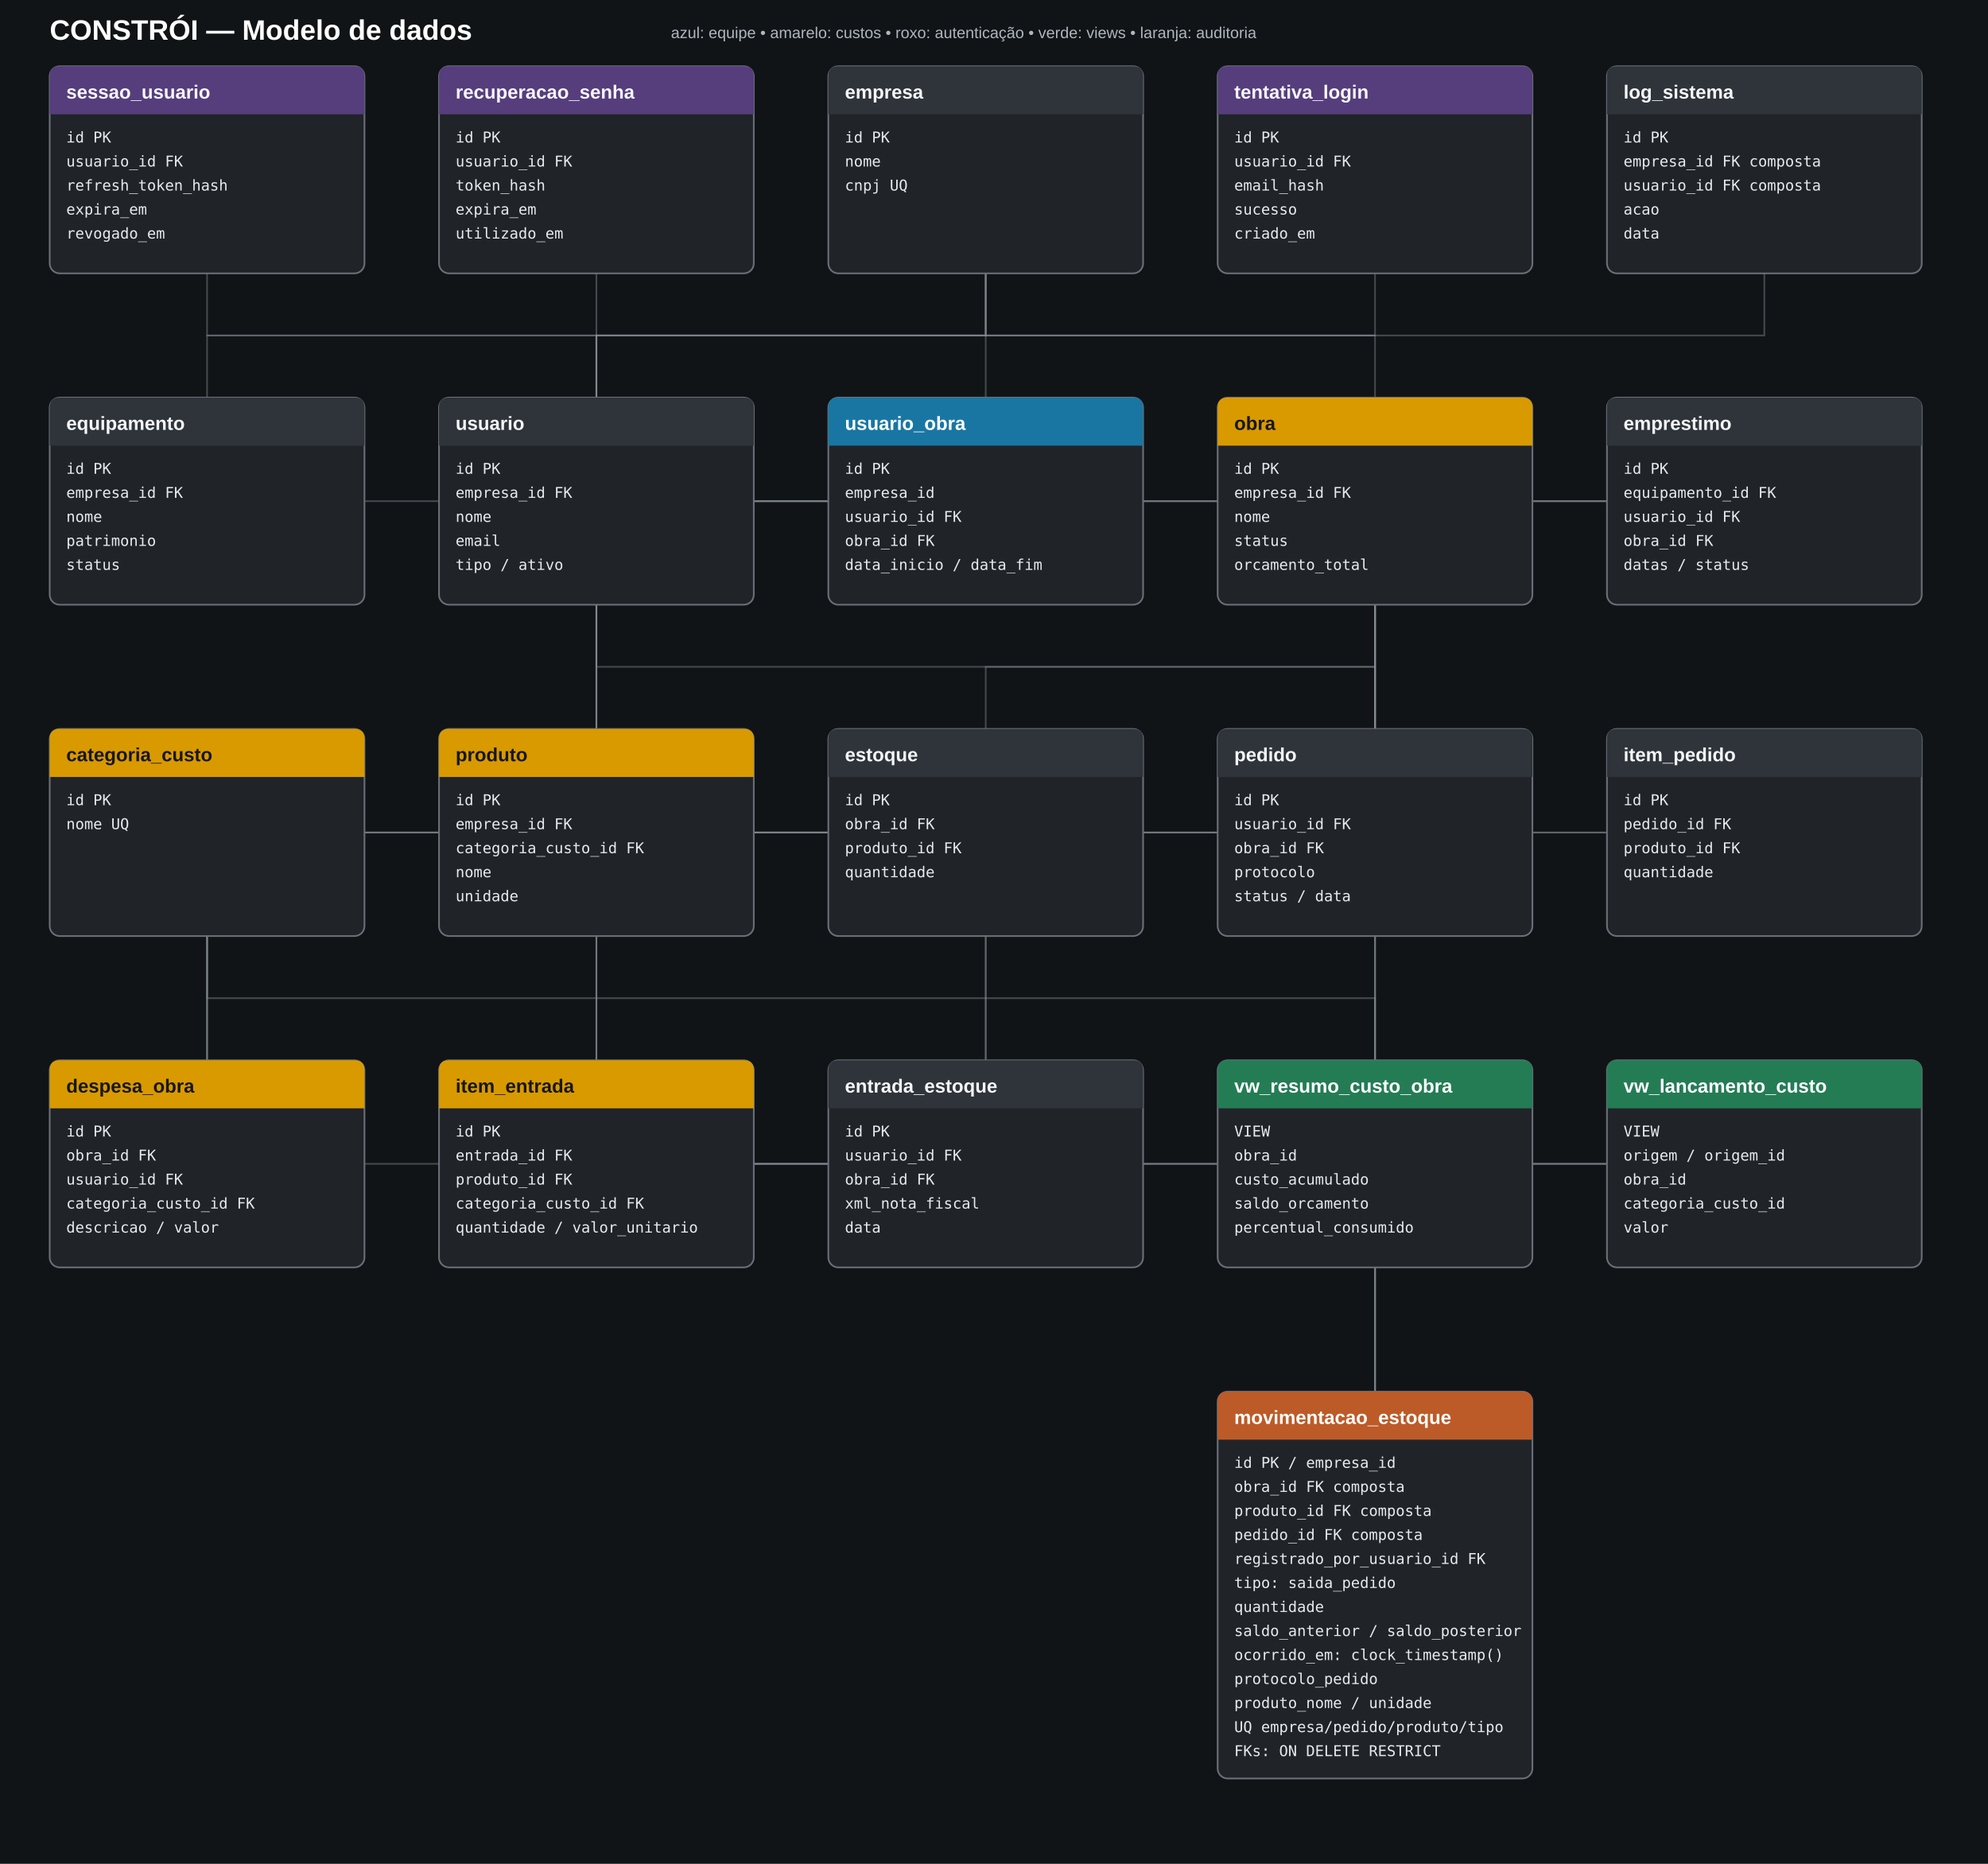
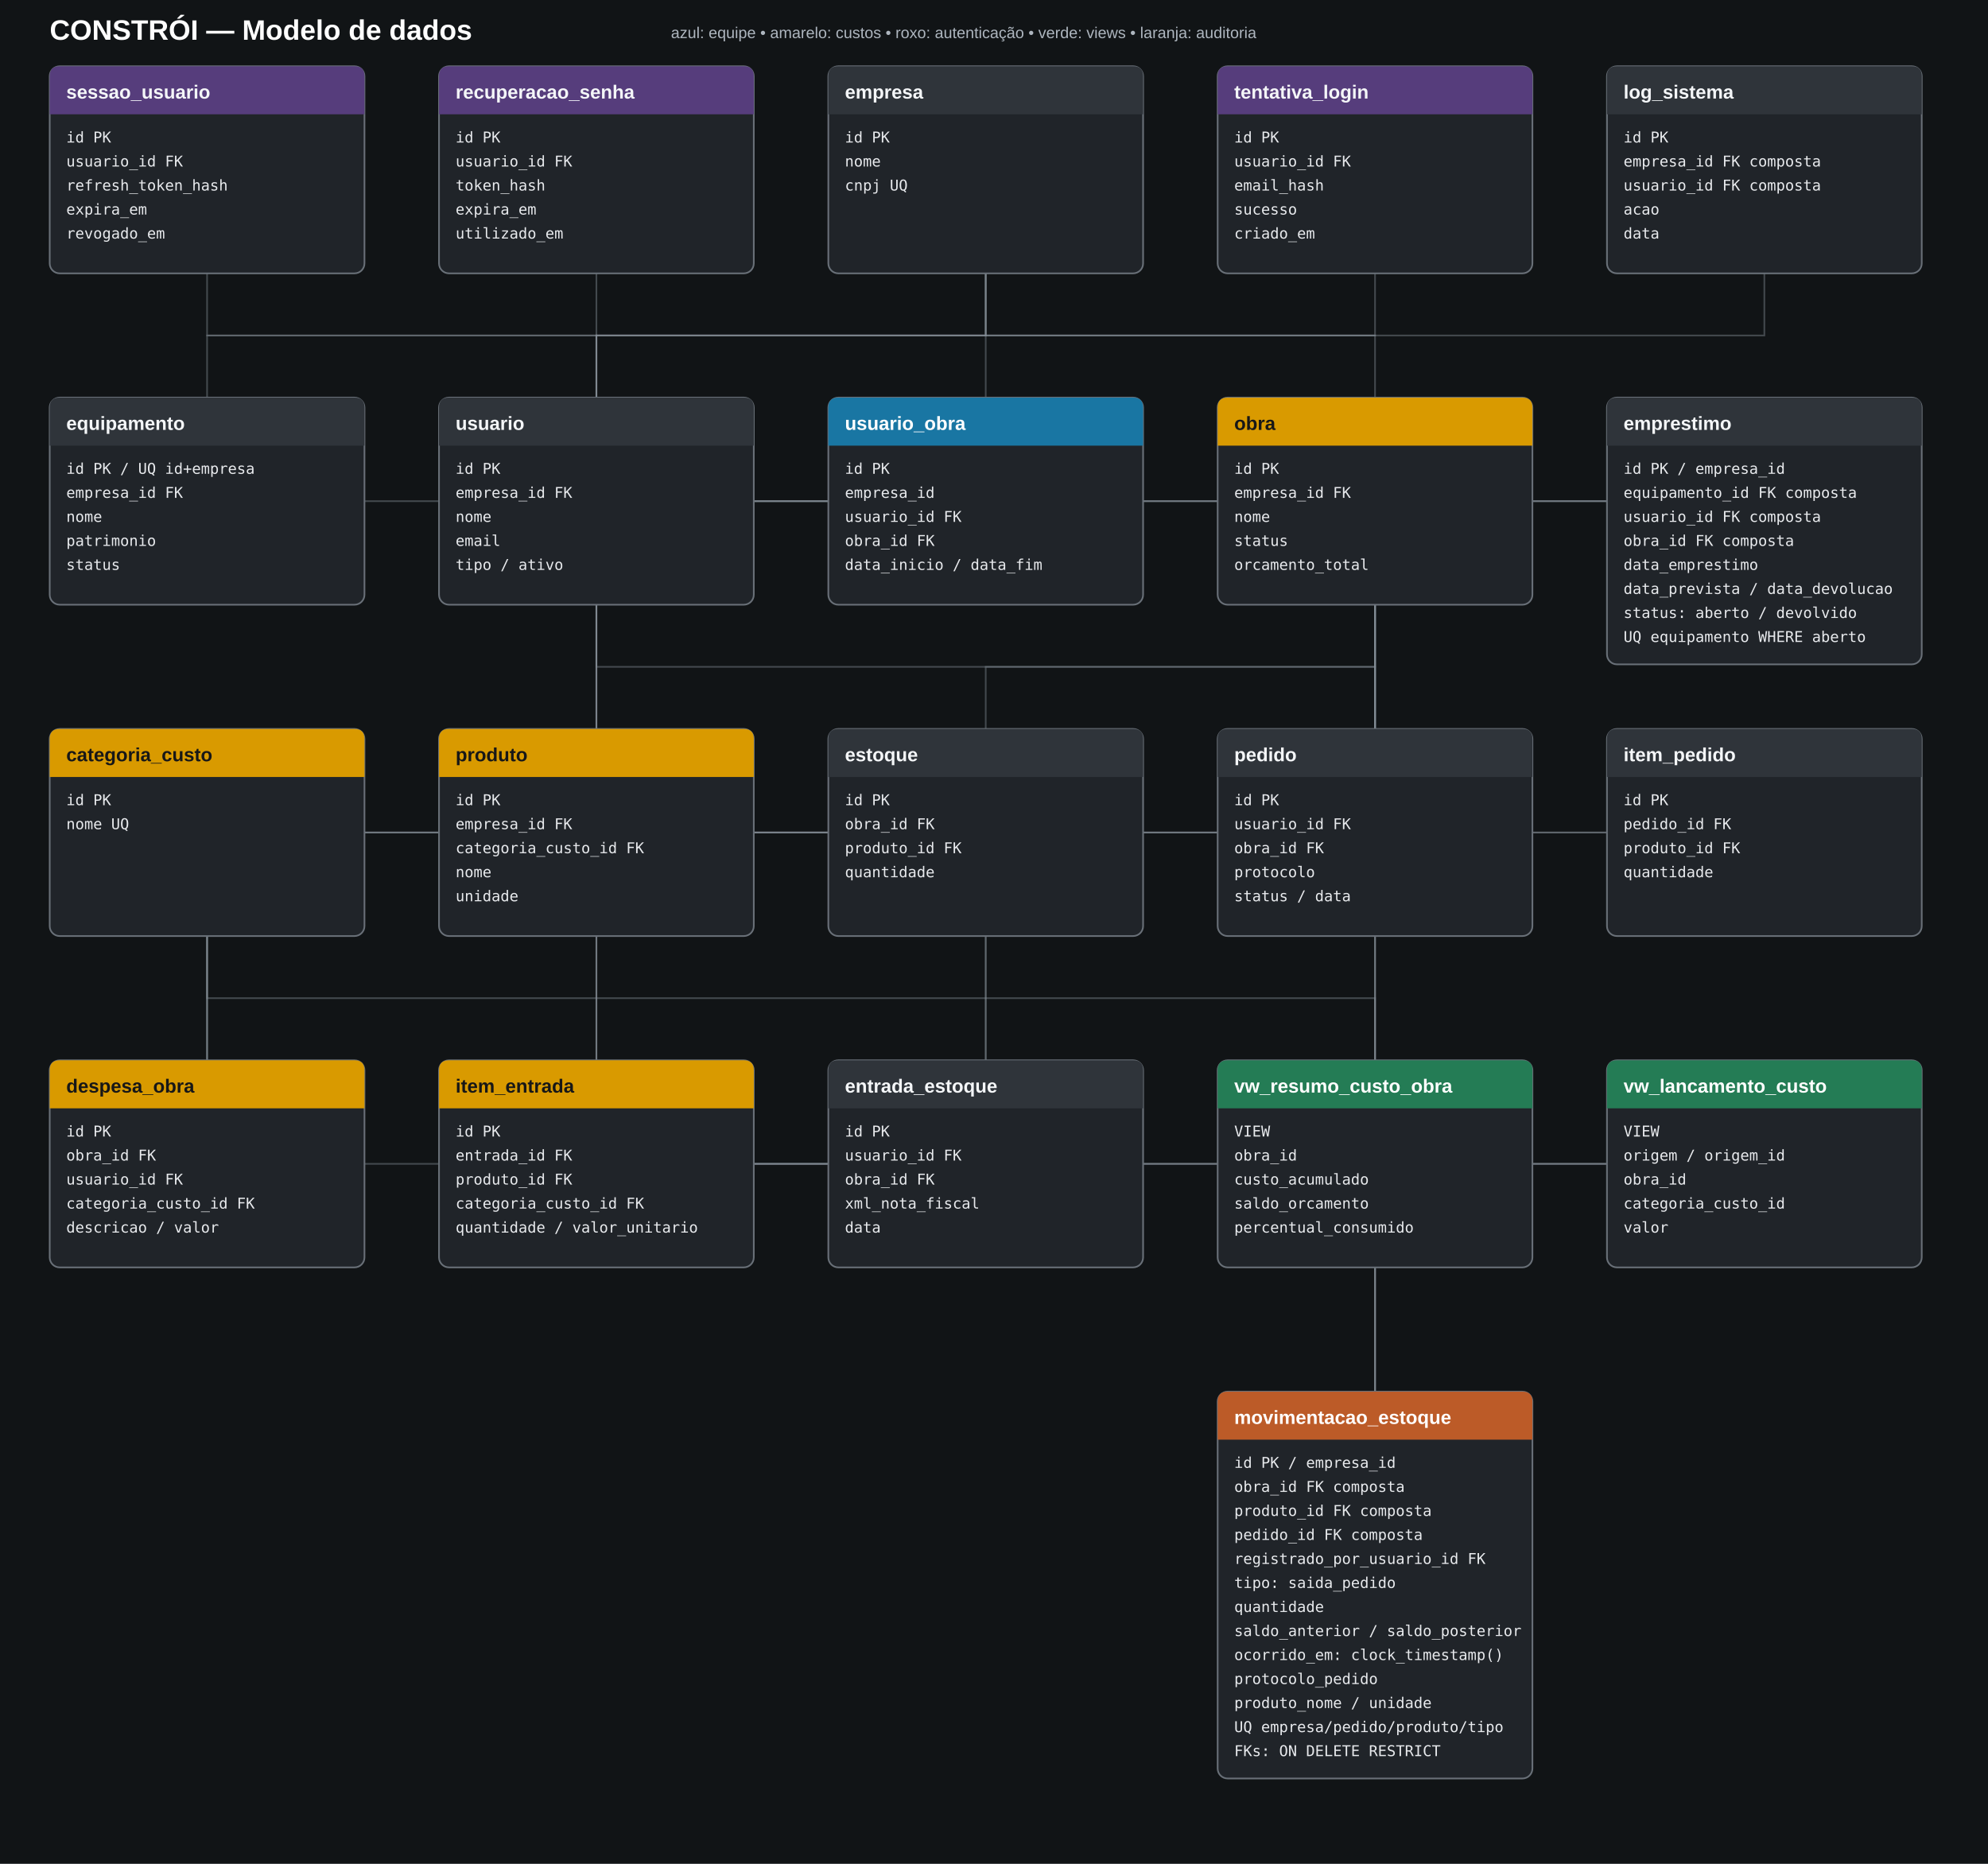
<svg xmlns="http://www.w3.org/2000/svg" width="2400" height="2250" viewBox="0 0 2400 2250">
  <rect width="100%" height="100%" fill="#111416" />
  <style>
    .table { fill: #202429; stroke: #697078; stroke-width: 2; }
    .title { font: 700 23px Arial, sans-serif; }
    .field { fill: #e8eaed; font: 18px Consolas, monospace; }
    .links path { fill: none; stroke: #89929c; stroke-width: 2; opacity: .42; }
    .heading { fill: #ffffff; font: 700 34px Arial, sans-serif; }
    .subtitle { fill: #aeb6bf; font: 19px Arial, sans-serif; }
  </style>
  <text x="60" y="48" class="heading">CONSTRÓI — Modelo de dados</text>
  <text x="810" y="46" class="subtitle">azul: equipe • amarelo: custos • roxo: autenticação • verde: views • laranja: auditoria</text>
  <g class="links">
    <path d="M 1190 205 L 1190 405 L 720 405 L 720 605" />
    <path d="M 1190 205 L 1190 405 L 1660 405 L 1660 605" />
    <path d="M 1190 205 L 1190 605 L 720 605 L 720 1005" />
    <path d="M 1190 205 L 1190 405 L 250 405 L 250 605" />
    <path d="M 720 605 L 720 405 L 250 405 L 250 205" />
    <path d="M 720 605 L 720 405 L 720 405 L 720 205" />
    <path d="M 720 605 L 720 405 L 1660 405 L 1660 205" />
    <path d="M 720 605 L 720 405 L 2130 405 L 2130 205" />
    <path d="M 720 605 L 720 605 L 1190 605 L 1190 605" />
    <path d="M 1660 605 L 1660 605 L 1190 605 L 1190 605" />
    <path d="M 250 605 L 250 605 L 2130 605 L 2130 605" />
    <path d="M 720 605 L 720 605 L 2130 605 L 2130 605" />
    <path d="M 1660 605 L 1660 605 L 2130 605 L 2130 605" />
    <path d="M 250 1005 L 250 1005 L 720 1005 L 720 1005" />
    <path d="M 250 1005 L 250 1205 L 720 1205 L 720 1405" />
    <path d="M 250 1005 L 250 1205 L 250 1205 L 250 1405" />
    <path d="M 1660 605 L 1660 805 L 1190 805 L 1190 1005" />
    <path d="M 720 1005 L 720 1005 L 1190 1005 L 1190 1005" />
    <path d="M 720 605 L 720 805 L 1660 805 L 1660 1005" />
    <path d="M 1660 605 L 1660 805 L 1660 805 L 1660 1005" />
    <path d="M 1660 1005 L 1660 1005 L 2130 1005 L 2130 1005" />
    <path d="M 720 1005 L 720 1005 L 2130 1005 L 2130 1005" />
    <path d="M 720 605 L 720 1005 L 1190 1005 L 1190 1405" />
    <path d="M 1660 605 L 1660 1005 L 1190 1005 L 1190 1405" />
    <path d="M 1190 1405 L 1190 1405 L 720 1405 L 720 1405" />
    <path d="M 720 1005 L 720 1205 L 720 1205 L 720 1405" />
    <path d="M 1660 605 L 1660 1005 L 250 1005 L 250 1405" />
    <path d="M 720 605 L 720 1005 L 250 1005 L 250 1405" />
    <path d="M 1660 605 L 1660 1005 L 1660 1005 L 1660 1405" />
    <path d="M 720 1405 L 720 1405 L 2130 1405 L 2130 1405" />
    <path d="M 250 1405 L 250 1405 L 2130 1405 L 2130 1405" />
    <path d="M 2130 1405 L 2130 1405 L 1660 1405 L 1660 1405" />
    <path d="M 1660 605 L 1660 1205 L 1660 1205 L 1660 1805" />
    <path d="M 720 1005 L 720 1405 L 1660 1405 L 1660 1805" />
    <path d="M 1660 1005 L 1660 1405 L 1660 1405 L 1660 1805" />
    <path d="M 720 605 L 720 1205 L 1660 1205 L 1660 1805" />
  </g>
  <g>
    <rect x="60" y="80" width="380" height="250" rx="12" class="table" />
    <path d="M 72 80 H 428 Q 440 80 440 92 V 138 H 60 V 92 Q 60 80 72 80" fill="#563d7c" />
    <text x="80" y="119" class="title" fill="#f4f6f8">sessao_usuario</text>
    <text x="80" y="172" class="field">id PK</text>
    <text x="80" y="201" class="field">usuario_id FK</text>
    <text x="80" y="230" class="field">refresh_token_hash</text>
    <text x="80" y="259" class="field">expira_em</text>
    <text x="80" y="288" class="field">revogado_em</text>
  </g>
  <g>
    <rect x="530" y="80" width="380" height="250" rx="12" class="table" />
    <path d="M 542 80 H 898 Q 910 80 910 92 V 138 H 530 V 92 Q 530 80 542 80" fill="#563d7c" />
    <text x="550" y="119" class="title" fill="#f4f6f8">recuperacao_senha</text>
    <text x="550" y="172" class="field">id PK</text>
    <text x="550" y="201" class="field">usuario_id FK</text>
    <text x="550" y="230" class="field">token_hash</text>
    <text x="550" y="259" class="field">expira_em</text>
    <text x="550" y="288" class="field">utilizado_em</text>
  </g>
  <g>
    <rect x="1000" y="80" width="380" height="250" rx="12" class="table" />
    <path d="M 1012 80 H 1368 Q 1380 80 1380 92 V 138 H 1000 V 92 Q 1000 80 1012 80" fill="#2f343a" />
    <text x="1020" y="119" class="title" fill="#f4f6f8">empresa</text>
    <text x="1020" y="172" class="field">id PK</text>
    <text x="1020" y="201" class="field">nome</text>
    <text x="1020" y="230" class="field">cnpj UQ</text>
  </g>
  <g>
    <rect x="1470" y="80" width="380" height="250" rx="12" class="table" />
    <path d="M 1482 80 H 1838 Q 1850 80 1850 92 V 138 H 1470 V 92 Q 1470 80 1482 80" fill="#563d7c" />
    <text x="1490" y="119" class="title" fill="#f4f6f8">tentativa_login</text>
    <text x="1490" y="172" class="field">id PK</text>
    <text x="1490" y="201" class="field">usuario_id FK</text>
    <text x="1490" y="230" class="field">email_hash</text>
    <text x="1490" y="259" class="field">sucesso</text>
    <text x="1490" y="288" class="field">criado_em</text>
  </g>
  <g>
    <rect x="1940" y="80" width="380" height="250" rx="12" class="table" />
    <path d="M 1952 80 H 2308 Q 2320 80 2320 92 V 138 H 1940 V 92 Q 1940 80 1952 80" fill="#2f343a" />
    <text x="1960" y="119" class="title" fill="#f4f6f8">log_sistema</text>
    <text x="1960" y="172" class="field">id PK</text>
    <text x="1960" y="201" class="field">empresa_id FK composta</text>
    <text x="1960" y="230" class="field">usuario_id FK composta</text>
    <text x="1960" y="259" class="field">acao</text>
    <text x="1960" y="288" class="field">data</text>
  </g>
  <g>
    <rect x="60" y="480" width="380" height="250" rx="12" class="table" />
    <path d="M 72 480 H 428 Q 440 480 440 492 V 538 H 60 V 492 Q 60 480 72 480" fill="#2f343a" />
    <text x="80" y="519" class="title" fill="#f4f6f8">equipamento</text>
-     <text x="80" y="572" class="field">id PK</text>
+     <text x="80" y="572" class="field">id PK / UQ id+empresa</text>
    <text x="80" y="601" class="field">empresa_id FK</text>
    <text x="80" y="630" class="field">nome</text>
    <text x="80" y="659" class="field">patrimonio</text>
    <text x="80" y="688" class="field">status</text>
  </g>
  <g>
    <rect x="530" y="480" width="380" height="250" rx="12" class="table" />
    <path d="M 542 480 H 898 Q 910 480 910 492 V 538 H 530 V 492 Q 530 480 542 480" fill="#2f343a" />
    <text x="550" y="519" class="title" fill="#f4f6f8">usuario</text>
    <text x="550" y="572" class="field">id PK</text>
    <text x="550" y="601" class="field">empresa_id FK</text>
    <text x="550" y="630" class="field">nome</text>
    <text x="550" y="659" class="field">email</text>
    <text x="550" y="688" class="field">tipo / ativo</text>
  </g>
  <g>
    <rect x="1000" y="480" width="380" height="250" rx="12" class="table" />
    <path d="M 1012 480 H 1368 Q 1380 480 1380 492 V 538 H 1000 V 492 Q 1000 480 1012 480" fill="#1976a3" />
    <text x="1020" y="519" class="title" fill="#ffffff">usuario_obra</text>
    <text x="1020" y="572" class="field">id PK</text>
    <text x="1020" y="601" class="field">empresa_id</text>
    <text x="1020" y="630" class="field">usuario_id FK</text>
    <text x="1020" y="659" class="field">obra_id FK</text>
    <text x="1020" y="688" class="field">data_inicio / data_fim</text>
  </g>
  <g>
    <rect x="1470" y="480" width="380" height="250" rx="12" class="table" />
    <path d="M 1482 480 H 1838 Q 1850 480 1850 492 V 538 H 1470 V 492 Q 1470 480 1482 480" fill="#d99a00" />
    <text x="1490" y="519" class="title" fill="#171717">obra</text>
    <text x="1490" y="572" class="field">id PK</text>
    <text x="1490" y="601" class="field">empresa_id FK</text>
    <text x="1490" y="630" class="field">nome</text>
    <text x="1490" y="659" class="field">status</text>
    <text x="1490" y="688" class="field">orcamento_total</text>
  </g>
  <g>
-     <rect x="1940" y="480" width="380" height="250" rx="12" class="table" />
+     <rect x="1940" y="480" width="380" height="322" rx="12" class="table" />
    <path d="M 1952 480 H 2308 Q 2320 480 2320 492 V 538 H 1940 V 492 Q 1940 480 1952 480" fill="#2f343a" />
    <text x="1960" y="519" class="title" fill="#f4f6f8">emprestimo</text>
-     <text x="1960" y="572" class="field">id PK</text>
-     <text x="1960" y="601" class="field">equipamento_id FK</text>
-     <text x="1960" y="630" class="field">usuario_id FK</text>
-     <text x="1960" y="659" class="field">obra_id FK</text>
-     <text x="1960" y="688" class="field">datas / status</text>
+     <text x="1960" y="572" class="field">id PK / empresa_id</text>
+     <text x="1960" y="601" class="field">equipamento_id FK composta</text>
+     <text x="1960" y="630" class="field">usuario_id FK composta</text>
+     <text x="1960" y="659" class="field">obra_id FK composta</text>
+     <text x="1960" y="688" class="field">data_emprestimo</text>
+     <text x="1960" y="717" class="field">data_prevista / data_devolucao</text>
+     <text x="1960" y="746" class="field">status: aberto / devolvido</text>
+     <text x="1960" y="775" class="field">UQ equipamento WHERE aberto</text>
  </g>
  <g>
    <rect x="60" y="880" width="380" height="250" rx="12" class="table" />
    <path d="M 72 880 H 428 Q 440 880 440 892 V 938 H 60 V 892 Q 60 880 72 880" fill="#d99a00" />
    <text x="80" y="919" class="title" fill="#171717">categoria_custo</text>
    <text x="80" y="972" class="field">id PK</text>
    <text x="80" y="1001" class="field">nome UQ</text>
  </g>
  <g>
    <rect x="530" y="880" width="380" height="250" rx="12" class="table" />
    <path d="M 542 880 H 898 Q 910 880 910 892 V 938 H 530 V 892 Q 530 880 542 880" fill="#d99a00" />
    <text x="550" y="919" class="title" fill="#171717">produto</text>
    <text x="550" y="972" class="field">id PK</text>
    <text x="550" y="1001" class="field">empresa_id FK</text>
    <text x="550" y="1030" class="field">categoria_custo_id FK</text>
    <text x="550" y="1059" class="field">nome</text>
    <text x="550" y="1088" class="field">unidade</text>
  </g>
  <g>
    <rect x="1000" y="880" width="380" height="250" rx="12" class="table" />
    <path d="M 1012 880 H 1368 Q 1380 880 1380 892 V 938 H 1000 V 892 Q 1000 880 1012 880" fill="#2f343a" />
    <text x="1020" y="919" class="title" fill="#f4f6f8">estoque</text>
    <text x="1020" y="972" class="field">id PK</text>
    <text x="1020" y="1001" class="field">obra_id FK</text>
    <text x="1020" y="1030" class="field">produto_id FK</text>
    <text x="1020" y="1059" class="field">quantidade</text>
  </g>
  <g>
    <rect x="1470" y="880" width="380" height="250" rx="12" class="table" />
    <path d="M 1482 880 H 1838 Q 1850 880 1850 892 V 938 H 1470 V 892 Q 1470 880 1482 880" fill="#2f343a" />
    <text x="1490" y="919" class="title" fill="#f4f6f8">pedido</text>
    <text x="1490" y="972" class="field">id PK</text>
    <text x="1490" y="1001" class="field">usuario_id FK</text>
    <text x="1490" y="1030" class="field">obra_id FK</text>
    <text x="1490" y="1059" class="field">protocolo</text>
    <text x="1490" y="1088" class="field">status / data</text>
  </g>
  <g>
    <rect x="1940" y="880" width="380" height="250" rx="12" class="table" />
    <path d="M 1952 880 H 2308 Q 2320 880 2320 892 V 938 H 1940 V 892 Q 1940 880 1952 880" fill="#2f343a" />
    <text x="1960" y="919" class="title" fill="#f4f6f8">item_pedido</text>
    <text x="1960" y="972" class="field">id PK</text>
    <text x="1960" y="1001" class="field">pedido_id FK</text>
    <text x="1960" y="1030" class="field">produto_id FK</text>
    <text x="1960" y="1059" class="field">quantidade</text>
  </g>
  <g>
    <rect x="60" y="1280" width="380" height="250" rx="12" class="table" />
    <path d="M 72 1280 H 428 Q 440 1280 440 1292 V 1338 H 60 V 1292 Q 60 1280 72 1280" fill="#d99a00" />
    <text x="80" y="1319" class="title" fill="#171717">despesa_obra</text>
    <text x="80" y="1372" class="field">id PK</text>
    <text x="80" y="1401" class="field">obra_id FK</text>
    <text x="80" y="1430" class="field">usuario_id FK</text>
    <text x="80" y="1459" class="field">categoria_custo_id FK</text>
    <text x="80" y="1488" class="field">descricao / valor</text>
  </g>
  <g>
    <rect x="530" y="1280" width="380" height="250" rx="12" class="table" />
    <path d="M 542 1280 H 898 Q 910 1280 910 1292 V 1338 H 530 V 1292 Q 530 1280 542 1280" fill="#d99a00" />
    <text x="550" y="1319" class="title" fill="#171717">item_entrada</text>
    <text x="550" y="1372" class="field">id PK</text>
    <text x="550" y="1401" class="field">entrada_id FK</text>
    <text x="550" y="1430" class="field">produto_id FK</text>
    <text x="550" y="1459" class="field">categoria_custo_id FK</text>
    <text x="550" y="1488" class="field">quantidade / valor_unitario</text>
  </g>
  <g>
    <rect x="1000" y="1280" width="380" height="250" rx="12" class="table" />
    <path d="M 1012 1280 H 1368 Q 1380 1280 1380 1292 V 1338 H 1000 V 1292 Q 1000 1280 1012 1280" fill="#2f343a" />
    <text x="1020" y="1319" class="title" fill="#f4f6f8">entrada_estoque</text>
    <text x="1020" y="1372" class="field">id PK</text>
    <text x="1020" y="1401" class="field">usuario_id FK</text>
    <text x="1020" y="1430" class="field">obra_id FK</text>
    <text x="1020" y="1459" class="field">xml_nota_fiscal</text>
    <text x="1020" y="1488" class="field">data</text>
  </g>
  <g>
    <rect x="1470" y="1280" width="380" height="250" rx="12" class="table" />
    <path d="M 1482 1280 H 1838 Q 1850 1280 1850 1292 V 1338 H 1470 V 1292 Q 1470 1280 1482 1280" fill="#247c55" />
    <text x="1490" y="1319" class="title" fill="#ffffff">vw_resumo_custo_obra</text>
    <text x="1490" y="1372" class="field">VIEW</text>
    <text x="1490" y="1401" class="field">obra_id</text>
    <text x="1490" y="1430" class="field">custo_acumulado</text>
    <text x="1490" y="1459" class="field">saldo_orcamento</text>
    <text x="1490" y="1488" class="field">percentual_consumido</text>
  </g>
  <g>
    <rect x="1940" y="1280" width="380" height="250" rx="12" class="table" />
    <path d="M 1952 1280 H 2308 Q 2320 1280 2320 1292 V 1338 H 1940 V 1292 Q 1940 1280 1952 1280" fill="#247c55" />
    <text x="1960" y="1319" class="title" fill="#ffffff">vw_lancamento_custo</text>
    <text x="1960" y="1372" class="field">VIEW</text>
    <text x="1960" y="1401" class="field">origem / origem_id</text>
    <text x="1960" y="1430" class="field">obra_id</text>
    <text x="1960" y="1459" class="field">categoria_custo_id</text>
    <text x="1960" y="1488" class="field">valor</text>
  </g>
  <g>
    <rect x="1470" y="1680" width="380" height="467" rx="12" class="table" />
    <path d="M 1482 1680 H 1838 Q 1850 1680 1850 1692 V 1738 H 1470 V 1692 Q 1470 1680 1482 1680" fill="#bc5b28" />
    <text x="1490" y="1719" class="title" fill="#ffffff">movimentacao_estoque</text>
    <text x="1490" y="1772" class="field">id PK / empresa_id</text>
    <text x="1490" y="1801" class="field">obra_id FK composta</text>
    <text x="1490" y="1830" class="field">produto_id FK composta</text>
    <text x="1490" y="1859" class="field">pedido_id FK composta</text>
    <text x="1490" y="1888" class="field">registrado_por_usuario_id FK</text>
    <text x="1490" y="1917" class="field">tipo: saida_pedido</text>
    <text x="1490" y="1946" class="field">quantidade</text>
    <text x="1490" y="1975" class="field">saldo_anterior / saldo_posterior</text>
    <text x="1490" y="2004" class="field">ocorrido_em: clock_timestamp()</text>
    <text x="1490" y="2033" class="field">protocolo_pedido</text>
    <text x="1490" y="2062" class="field">produto_nome / unidade</text>
    <text x="1490" y="2091" class="field">UQ empresa/pedido/produto/tipo</text>
    <text x="1490" y="2120" class="field">FKs: ON DELETE RESTRICT</text>
  </g>
</svg>
